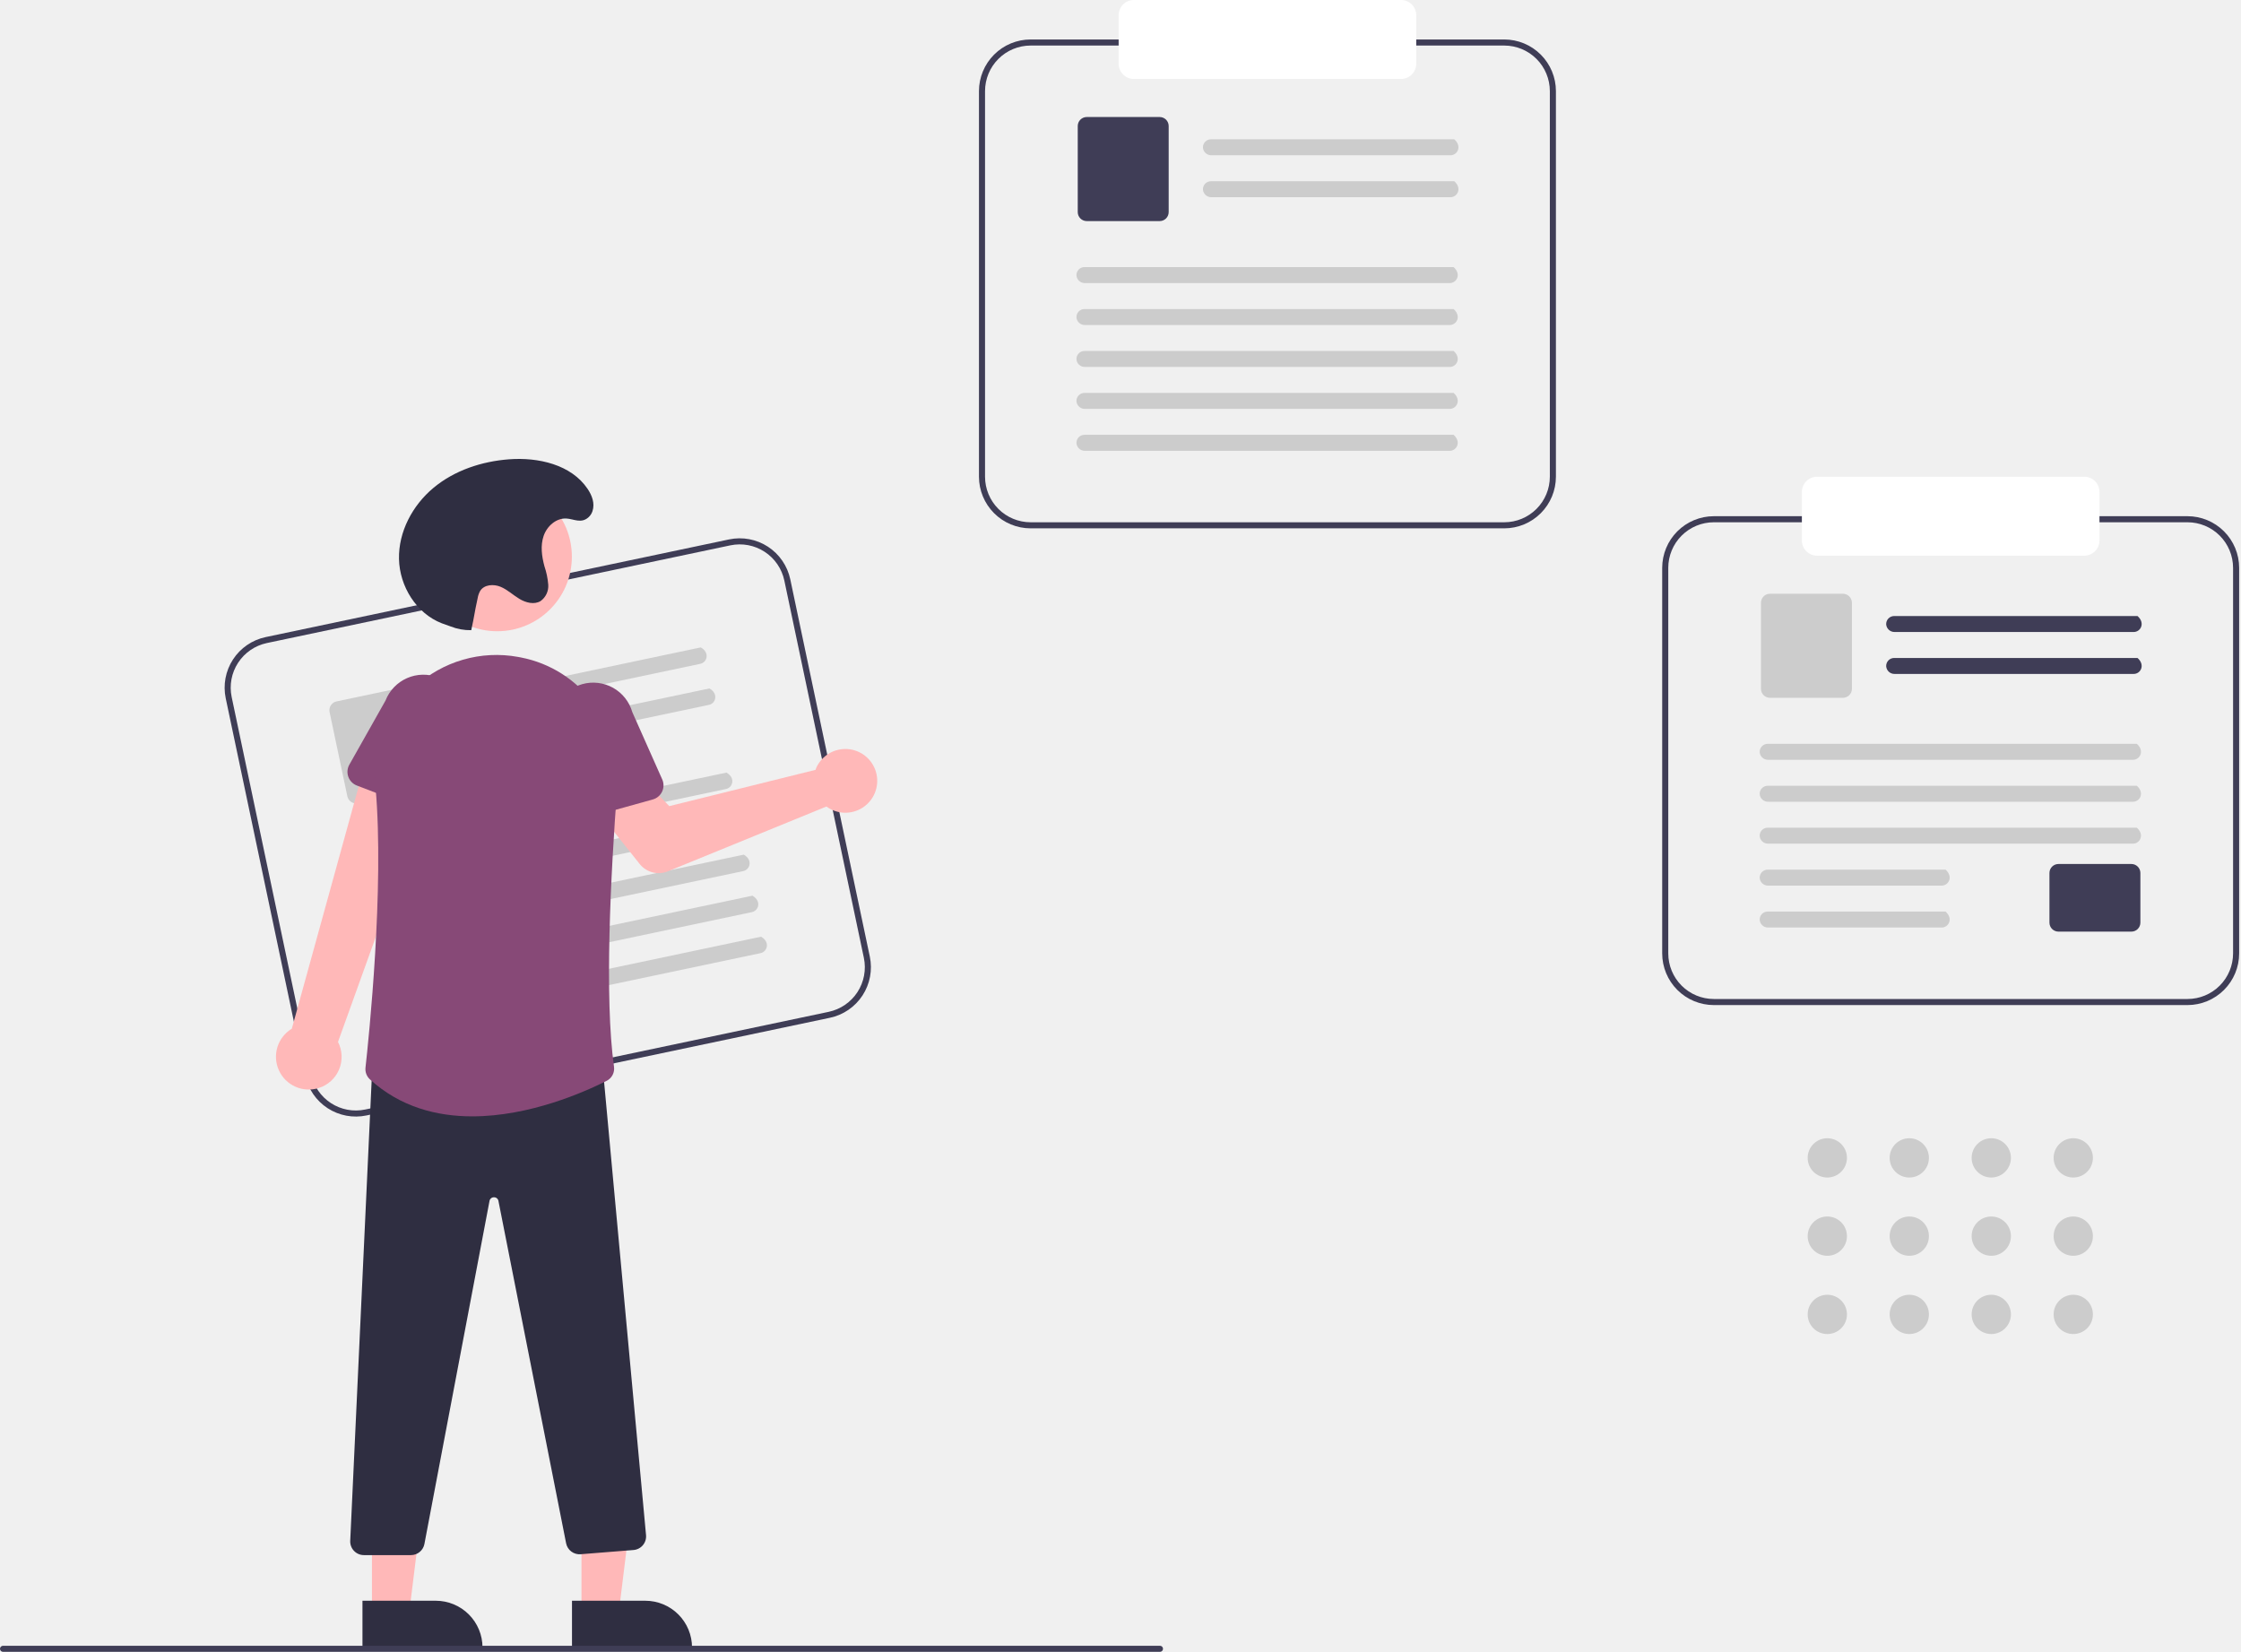
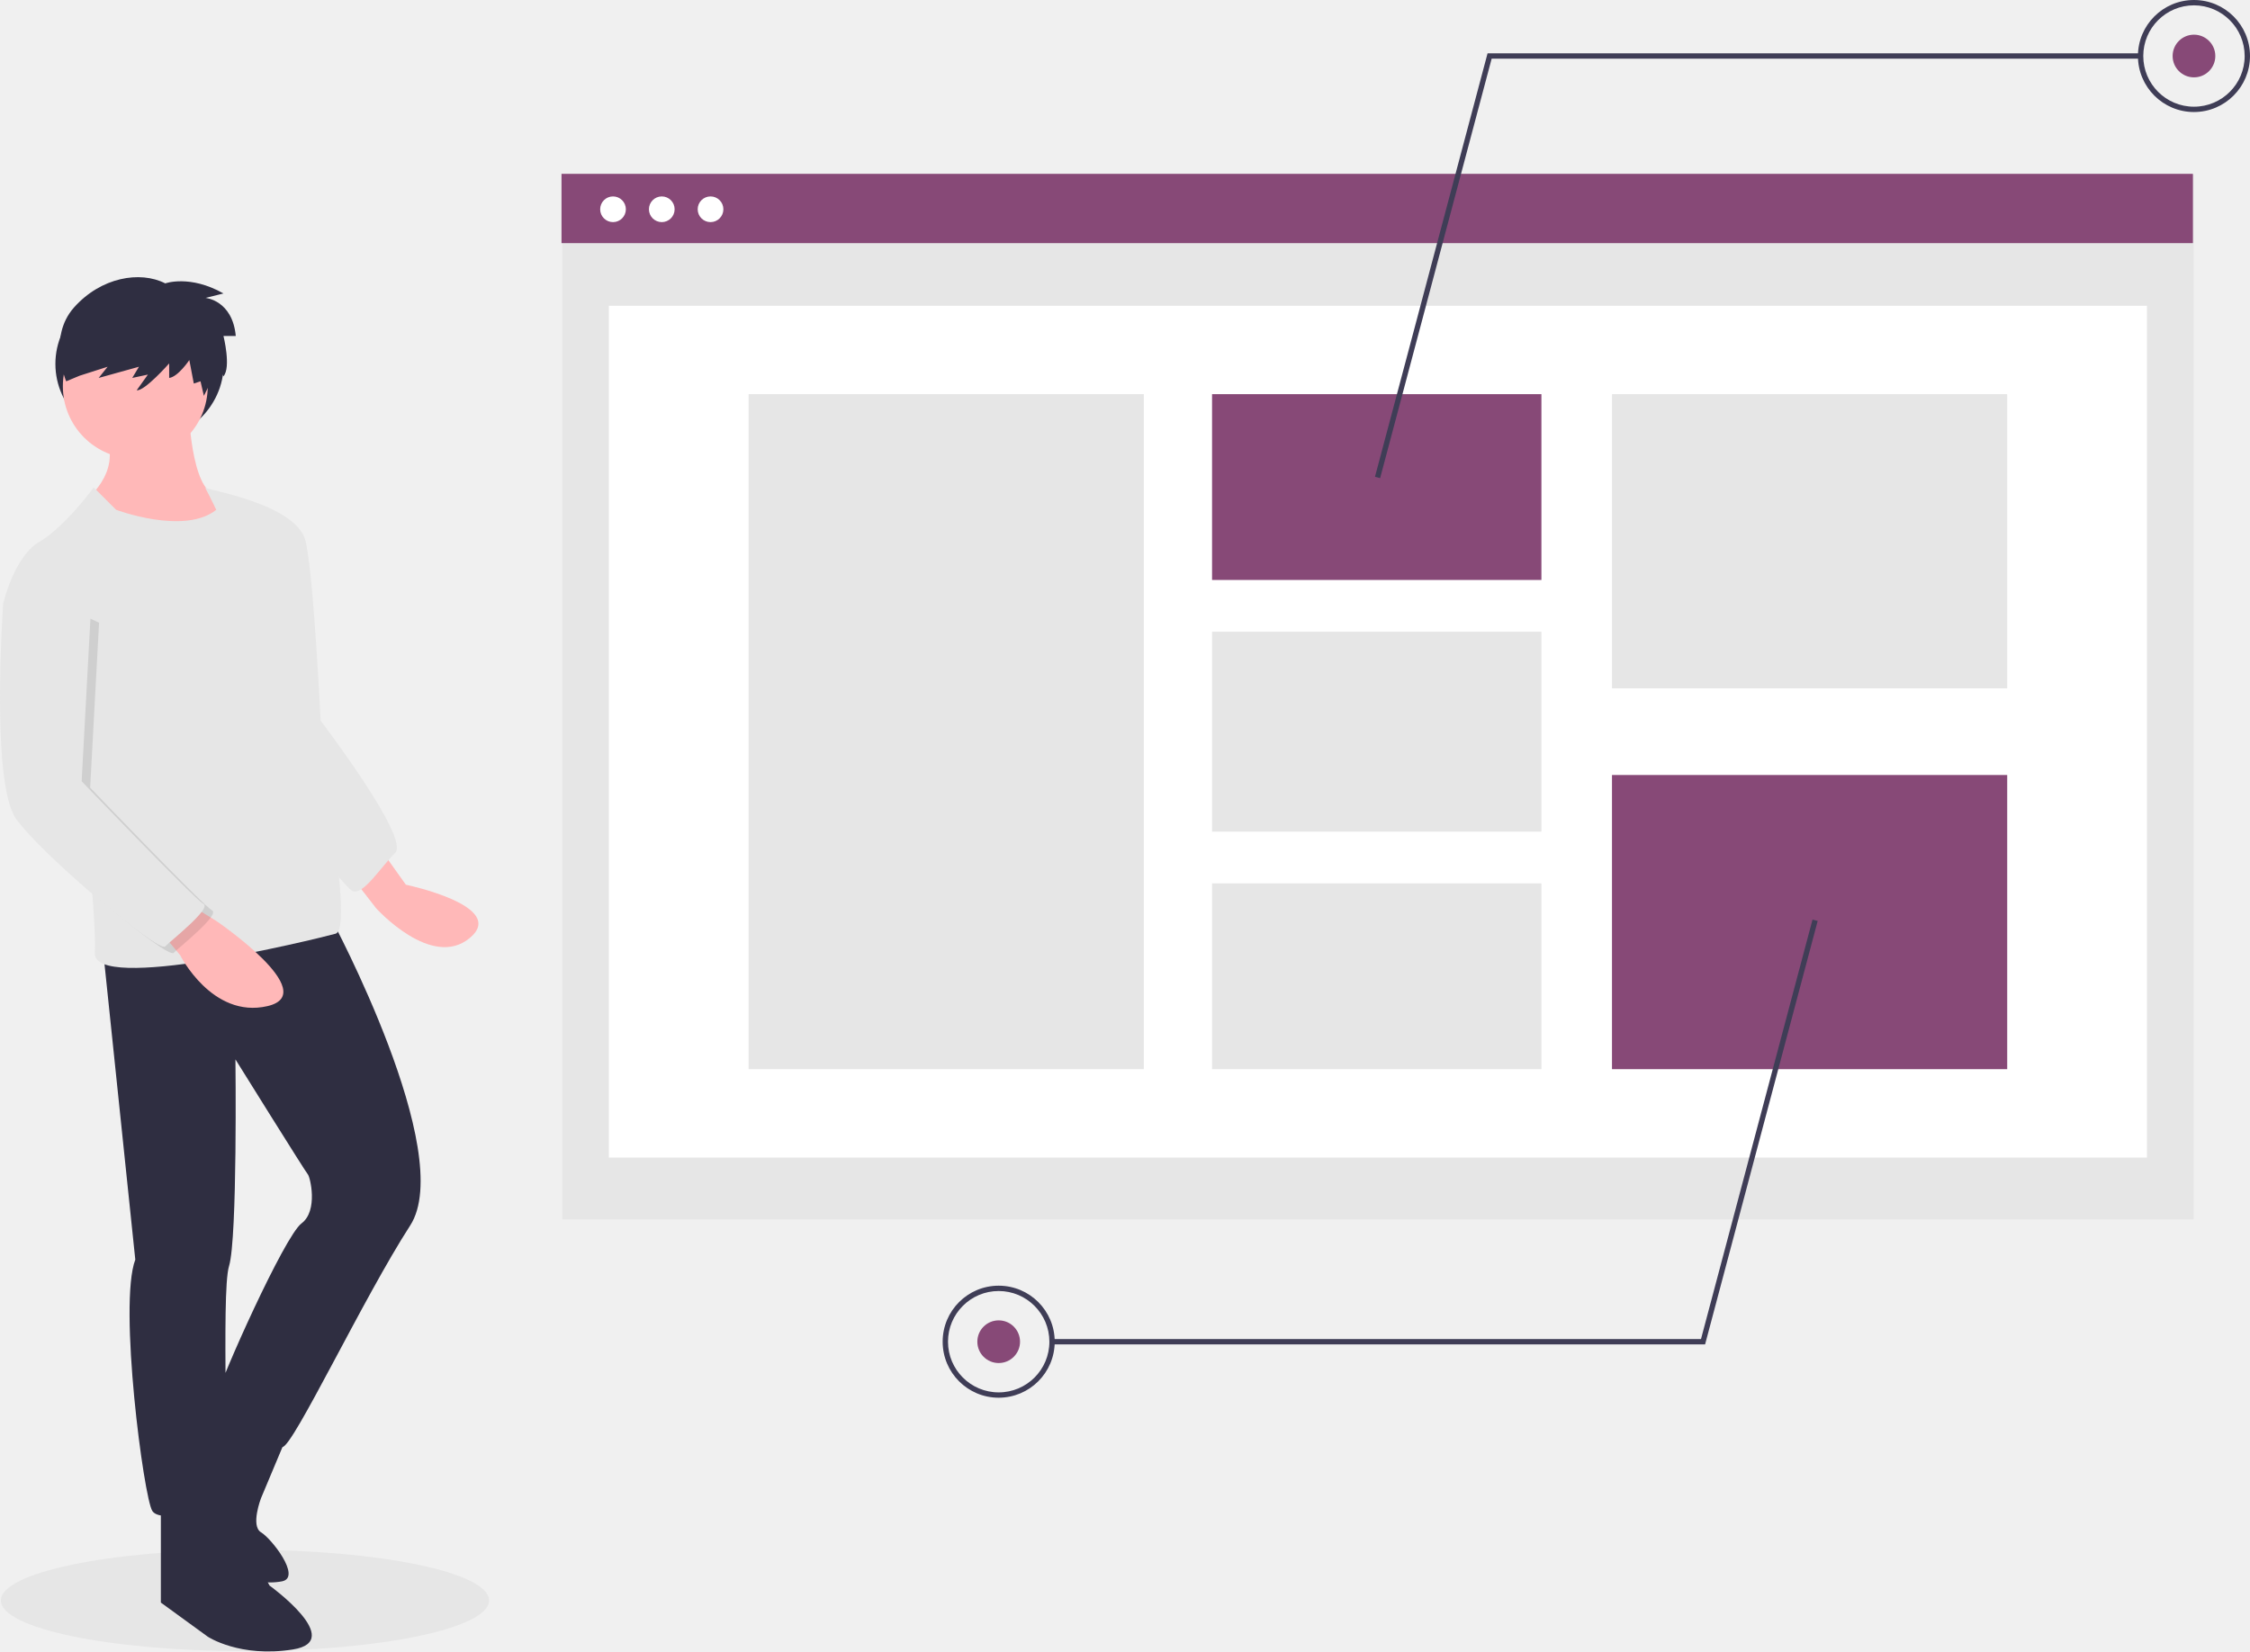
- <svg xmlns="http://www.w3.org/2000/svg" width="738" height="544" viewBox="0 0 738 544" fill="none">
-   <g clip-path="url(#clip0)">
-     <path d="M273.316 335.182L120.67 367.357C116.259 368.281 111.661 367.418 107.885 364.957C104.109 362.496 101.464 358.638 100.529 354.229L74.335 229.959C73.411 225.548 74.274 220.95 76.735 217.174C79.196 213.398 83.055 210.753 87.464 209.818L240.11 177.643C244.521 176.719 249.119 177.582 252.895 180.043C256.67 182.504 259.316 186.362 260.25 190.772L286.444 315.041C287.369 319.452 286.506 324.05 284.045 327.826C281.583 331.602 277.725 334.247 273.316 335.182V335.182ZM87.876 211.775C83.986 212.6 80.581 214.934 78.41 218.266C76.238 221.597 75.477 225.654 76.292 229.547L102.486 353.816C103.311 357.706 105.645 361.111 108.977 363.283C112.308 365.454 116.365 366.216 120.257 365.4L272.903 333.225C276.794 332.4 280.198 330.066 282.37 326.734C284.541 323.403 285.303 319.346 284.487 315.453L258.293 191.184C257.469 187.294 255.134 183.889 251.803 181.717C248.471 179.546 244.414 178.784 240.522 179.6L87.876 211.775Z" fill="#3F3D56" />
-     <path d="M230.625 218.618L153.587 234.857C152.913 235.013 152.204 234.908 151.605 234.562C151.005 234.216 150.56 233.656 150.358 232.994C150.265 232.648 150.244 232.288 150.296 231.934C150.347 231.581 150.47 231.241 150.657 230.937C150.844 230.632 151.091 230.369 151.383 230.163C151.676 229.957 152.006 229.813 152.356 229.74L230.776 213.21C233.838 214.936 232.871 218.145 230.624 218.619L230.625 218.618Z" fill="#CCCCCC" />
-     <path d="M233.474 232.132L156.435 248.37C155.761 248.526 155.053 248.421 154.453 248.075C153.854 247.729 153.408 247.169 153.206 246.507C153.114 246.162 153.092 245.801 153.144 245.448C153.195 245.094 153.318 244.754 153.506 244.45C153.693 244.145 153.94 243.882 154.232 243.676C154.524 243.471 154.855 243.326 155.204 243.253L233.625 226.723C236.687 228.449 235.719 231.658 233.473 232.132L233.474 232.132Z" fill="#CCCCCC" />
-     <path d="M141.403 259.574L117.892 264.53C117.124 264.691 116.324 264.541 115.666 264.112C115.009 263.684 114.549 263.012 114.386 262.245L108.538 234.499C108.377 233.732 108.527 232.931 108.955 232.274C109.384 231.617 110.055 231.156 110.823 230.994L134.334 226.038C135.102 225.877 135.902 226.028 136.559 226.456C137.217 226.884 137.677 227.556 137.84 228.323L143.688 256.068C143.849 256.836 143.699 257.637 143.271 258.294C142.842 258.951 142.171 259.412 141.403 259.574V259.574Z" fill="#CCCCCC" />
-     <path d="M239.081 259.847L121.507 284.629C120.833 284.786 120.124 284.681 119.525 284.335C118.925 283.989 118.479 283.428 118.277 282.766C118.185 282.421 118.164 282.061 118.216 281.707C118.267 281.354 118.39 281.014 118.577 280.71C118.764 280.405 119.011 280.142 119.303 279.936C119.595 279.73 119.926 279.586 120.276 279.512L239.234 254.438C242.296 256.164 241.328 259.373 239.081 259.847Z" fill="#CCCCCC" />
-     <path d="M241.931 273.364L124.356 298.146C123.682 298.303 122.973 298.198 122.374 297.852C121.774 297.506 121.329 296.945 121.127 296.283C121.034 295.938 121.013 295.578 121.065 295.224C121.116 294.871 121.239 294.531 121.426 294.227C121.613 293.922 121.86 293.659 122.152 293.453C122.445 293.247 122.776 293.103 123.125 293.029L242.083 267.955C245.145 269.681 244.177 272.89 241.931 273.364V273.364Z" fill="#CCCCCC" />
-     <path d="M244.778 286.872L127.203 311.655C126.529 311.811 125.821 311.706 125.221 311.36C124.622 311.014 124.176 310.453 123.974 309.792C123.882 309.446 123.86 309.086 123.912 308.732C123.963 308.379 124.086 308.039 124.273 307.735C124.46 307.43 124.708 307.167 125 306.961C125.292 306.755 125.623 306.611 125.972 306.537L244.93 281.463C247.992 283.189 247.024 286.398 244.778 286.872H244.778Z" fill="#CCCCCC" />
-     <path d="M247.627 300.388L130.052 325.171C129.378 325.327 128.67 325.222 128.07 324.876C127.471 324.53 127.025 323.969 126.823 323.308C126.73 322.962 126.709 322.602 126.761 322.248C126.812 321.895 126.935 321.555 127.122 321.251C127.309 320.946 127.557 320.683 127.849 320.477C128.141 320.271 128.472 320.127 128.821 320.053L247.779 294.979C250.841 296.705 249.873 299.914 247.627 300.388V300.388Z" fill="#CCCCCC" />
-     <path d="M250.474 313.897L132.9 338.68C132.225 338.836 131.517 338.731 130.918 338.385C130.318 338.039 129.872 337.479 129.67 336.817C129.578 336.471 129.557 336.111 129.608 335.757C129.66 335.404 129.783 335.064 129.97 334.76C130.157 334.455 130.404 334.192 130.696 333.986C130.988 333.78 131.319 333.636 131.669 333.563L250.627 308.488C253.689 310.214 252.721 313.424 250.474 313.897V313.897Z" fill="#CCCCCC" />
-     <path d="M269.229 252.03C268.962 252.515 268.733 253.02 268.546 253.54L220.412 265.485L212.039 256.822L197.314 267.75L210.647 284.526C211.724 285.882 213.212 286.851 214.887 287.289C216.562 287.727 218.333 287.609 219.936 286.954L272.165 265.612C273.882 266.876 275.943 267.587 278.073 267.651C280.204 267.715 282.304 267.128 284.093 265.97C285.883 264.811 287.277 263.136 288.09 261.165C288.904 259.195 289.099 257.024 288.648 254.94C288.198 252.857 287.124 250.96 285.569 249.502C284.014 248.043 282.052 247.093 279.944 246.777C277.836 246.461 275.681 246.795 273.767 247.733C271.853 248.671 270.27 250.17 269.229 252.03L269.229 252.03Z" fill="#FFB8B8" />
-     <path d="M104.932 358.323C106.433 357.859 107.814 357.072 108.977 356.018C110.141 354.963 111.059 353.666 111.667 352.218C112.275 350.77 112.558 349.206 112.497 347.637C112.435 346.067 112.03 344.531 111.31 343.135L144.435 251.068L121.431 246.991L96.104 338.772C93.84 340.137 92.154 342.285 91.367 344.809C90.58 347.333 90.746 350.058 91.835 352.468C92.923 354.878 94.857 356.805 97.271 357.884C99.685 358.963 102.411 359.119 104.932 358.323V358.323Z" fill="#FFB8B8" />
-     <path d="M140.228 267.411L117.515 258.694C116.869 258.446 116.284 258.061 115.8 257.567C115.315 257.072 114.943 256.479 114.709 255.828C114.475 255.176 114.383 254.482 114.441 253.793C114.5 253.103 114.706 252.434 115.046 251.831L126.961 230.705C128.249 227.407 130.793 224.755 134.034 223.329C137.275 221.903 140.949 221.82 144.25 223.098C147.552 224.377 150.213 226.912 151.649 230.149C153.084 233.385 153.179 237.059 151.911 240.365L146.655 263.962C146.504 264.638 146.21 265.273 145.792 265.824C145.373 266.376 144.841 266.831 144.231 267.158C143.621 267.485 142.948 267.677 142.257 267.721C141.566 267.764 140.874 267.659 140.228 267.411V267.411Z" fill="#874977" />
-     <path d="M191.493 531.175H203.752L209.585 483.887L191.491 483.888L191.493 531.175Z" fill="#FFB8B8" />
-     <path d="M188.366 527.173L212.509 527.172H212.51C214.531 527.172 216.532 527.57 218.398 528.343C220.265 529.116 221.961 530.249 223.39 531.678C224.819 533.107 225.952 534.803 226.726 536.67C227.499 538.537 227.897 540.537 227.897 542.558V543.058L188.366 543.06L188.366 527.173Z" fill="#2F2E41" />
-     <path d="M122.493 531.175H134.752L140.585 483.887L122.491 483.888L122.493 531.175Z" fill="#FFB8B8" />
-     <path d="M119.366 527.173L143.509 527.172H143.51C145.531 527.172 147.532 527.57 149.398 528.343C151.265 529.116 152.961 530.249 154.39 531.678C155.819 533.107 156.952 534.803 157.726 536.67C158.499 538.537 158.897 540.537 158.897 542.558V543.058L119.366 543.06L119.366 527.173Z" fill="#2F2E41" />
-     <path d="M135.345 512.143H119.831C119.222 512.142 118.619 512.019 118.059 511.779C117.5 511.539 116.994 511.189 116.574 510.748C116.154 510.307 115.827 509.786 115.615 509.215C115.402 508.645 115.307 508.037 115.336 507.429L122.705 349.097L123.169 349.084L198.089 347.131L212.749 505.554C212.805 506.148 212.743 506.747 212.566 507.316C212.389 507.886 212.1 508.415 211.716 508.872C211.333 509.329 210.862 509.705 210.332 509.978C209.802 510.252 209.223 510.417 208.628 510.465L191.202 511.858C190.107 511.945 189.018 511.629 188.14 510.97C187.262 510.31 186.656 509.352 186.435 508.276L164.145 395.5C164.084 395.157 163.902 394.848 163.633 394.628C163.363 394.408 163.023 394.292 162.676 394.301H162.669C162.32 394.293 161.98 394.411 161.711 394.633C161.442 394.856 161.262 395.167 161.203 395.512L139.761 508.512C139.558 509.534 139.007 510.454 138.202 511.116C137.397 511.778 136.387 512.141 135.345 512.143V512.143Z" fill="#2F2E41" />
-     <path d="M163.765 207.885C177.33 207.885 188.326 196.888 188.326 183.324C188.326 169.759 177.33 158.763 163.765 158.763C150.2 158.763 139.204 169.759 139.204 183.324C139.204 196.888 150.2 207.885 163.765 207.885Z" fill="#FFB8B8" />
-     <path d="M155.529 367.651C143.823 367.651 131.799 364.574 121.831 355.476C121.301 354.996 120.891 354.396 120.636 353.727C120.381 353.059 120.287 352.339 120.362 351.627C121.429 342.041 126.604 292.546 123.69 259.483C123.121 253.308 123.995 247.084 126.243 241.305C128.492 235.525 132.053 230.347 136.645 226.179C141.157 222.02 146.574 218.967 152.468 217.261C158.362 215.554 164.571 215.24 170.607 216.345H170.607C170.913 216.399 171.219 216.457 171.525 216.516C191.189 220.321 204.851 238.519 203.305 258.847C201.049 288.507 199.027 328.626 202.202 351.314C202.334 352.243 202.172 353.189 201.739 354.02C201.306 354.852 200.624 355.527 199.788 355.951C192.563 359.601 174.461 367.651 155.529 367.651Z" fill="#874977" />
-     <path d="M187.579 269.178C187.002 268.794 186.516 268.291 186.151 267.702C185.787 267.114 185.555 266.453 185.469 265.766L182.477 241.777C181.527 238.365 181.969 234.716 183.705 231.629C185.441 228.543 188.331 226.271 191.74 225.311C195.149 224.352 198.799 224.784 201.891 226.511C204.982 228.239 207.262 231.122 208.231 234.529L218.087 256.69C218.368 257.322 218.51 258.008 218.502 258.7C218.495 259.392 218.338 260.075 218.043 260.701C217.748 261.327 217.321 261.882 216.792 262.328C216.263 262.775 215.644 263.102 214.977 263.287L191.54 269.809C190.873 269.995 190.174 270.035 189.49 269.926C188.807 269.817 188.155 269.562 187.579 269.178V269.178Z" fill="#874977" />
-     <path d="M155.191 207.538C152.866 207.581 150.556 207.163 148.394 206.308C147.442 205.941 146.455 205.64 145.505 205.273C137.118 202.033 131.594 193.101 131.396 184.113C131.198 175.124 135.853 166.4 142.765 160.65C149.677 154.901 158.63 151.949 167.595 151.266C177.252 150.531 188.125 152.98 193.521 161.022C194.958 163.163 195.962 165.76 195.111 168.344C194.856 169.124 194.401 169.824 193.791 170.372C191.381 172.516 188.978 170.904 186.522 170.762C183.145 170.566 180.113 173.299 179.023 176.501C177.933 179.703 178.412 183.228 179.293 186.493C179.963 188.458 180.386 190.499 180.551 192.569C180.622 193.607 180.427 194.646 179.984 195.587C179.541 196.528 178.865 197.341 178.02 197.948C175.91 199.223 173.139 198.485 171.028 197.212C168.917 195.938 167.093 194.168 164.812 193.231C162.532 192.294 159.468 192.502 158.141 194.579C157.719 195.335 157.433 196.16 157.297 197.015C156.107 202.436 156.381 202.117 155.191 207.538V207.538Z" fill="#2F2E41" />
-     <path d="M495.39 174H339.39C334.883 173.995 330.562 172.202 327.375 169.015C324.188 165.828 322.395 161.507 322.39 157V30C322.395 25.493 324.188 21.172 327.375 17.985C330.562 14.798 334.883 13.005 339.39 13H495.39C499.897 13.005 504.218 14.798 507.405 17.985C510.592 21.172 512.385 25.493 512.39 30V157C512.385 161.507 510.592 165.828 507.405 169.015C504.218 172.202 499.897 173.995 495.39 174ZM339.39 15C335.413 15.005 331.6 16.586 328.788 19.398C325.976 22.21 324.394 26.023 324.39 30V157C324.394 160.977 325.976 164.79 328.788 167.602C331.6 170.414 335.413 171.995 339.39 172H495.39C499.367 171.995 503.179 170.414 505.991 167.602C508.803 164.79 510.385 160.977 510.39 157V30C510.385 26.023 508.803 22.21 505.991 19.398C503.179 16.586 499.367 15.005 495.39 15H339.39Z" fill="#3F3D56" />
-     <path d="M477.658 51.138H398.927C398.235 51.152 397.564 50.903 397.048 50.441C396.533 49.979 396.213 49.338 396.152 48.649C396.132 48.292 396.186 47.935 396.309 47.6C396.433 47.264 396.623 46.958 396.869 46.698C397.115 46.439 397.411 46.232 397.739 46.091C398.067 45.95 398.421 45.877 398.778 45.877H478.922C481.562 48.197 479.953 51.138 477.657 51.138L477.658 51.138Z" fill="#CCCCCC" />
-     <path d="M477.658 64.948H398.927C398.235 64.962 397.564 64.713 397.048 64.251C396.533 63.789 396.213 63.148 396.152 62.459C396.132 62.102 396.186 61.745 396.309 61.41C396.433 61.074 396.623 60.768 396.869 60.508C397.115 60.249 397.411 60.042 397.739 59.901C398.067 59.76 398.421 59.687 398.778 59.687H478.922C481.562 62.007 479.953 64.948 477.657 64.948L477.658 64.948Z" fill="#CCCCCC" />
-     <path d="M381.907 72.811H357.879C357.095 72.81 356.343 72.498 355.788 71.943C355.233 71.389 354.921 70.636 354.92 69.852V41.497C354.921 40.712 355.233 39.96 355.788 39.406C356.343 38.851 357.095 38.539 357.879 38.538H381.907C382.692 38.539 383.444 38.851 383.998 39.406C384.553 39.961 384.865 40.712 384.866 41.497V69.852C384.865 70.636 384.553 71.389 383.999 71.943C383.444 72.498 382.692 72.81 381.907 72.811Z" fill="#3F3D56" />
-     <path d="M477.429 93.224H357.271C356.579 93.238 355.908 92.989 355.392 92.527C354.877 92.065 354.557 91.424 354.495 90.735C354.476 90.378 354.53 90.021 354.653 89.686C354.777 89.35 354.967 89.044 355.213 88.784C355.459 88.525 355.755 88.318 356.083 88.177C356.411 88.036 356.765 87.963 357.122 87.963H478.694C481.334 90.283 479.725 93.224 477.429 93.224V93.224Z" fill="#CCCCCC" />
-     <path d="M477.429 107.038H357.271C356.579 107.052 355.908 106.803 355.392 106.341C354.877 105.879 354.557 105.238 354.495 104.549C354.476 104.192 354.53 103.835 354.653 103.5C354.777 103.164 354.967 102.858 355.213 102.598C355.459 102.339 355.755 102.132 356.083 101.991C356.411 101.85 356.765 101.777 357.122 101.777H478.694C481.334 104.097 479.725 107.038 477.429 107.038V107.038Z" fill="#CCCCCC" />
-     <path d="M477.429 120.843H357.271C356.579 120.857 355.908 120.608 355.392 120.146C354.877 119.684 354.557 119.043 354.495 118.354C354.476 117.997 354.53 117.64 354.653 117.305C354.777 116.969 354.967 116.663 355.213 116.403C355.459 116.144 355.755 115.937 356.083 115.796C356.411 115.655 356.765 115.582 357.122 115.582H478.694C481.334 117.902 479.725 120.843 477.429 120.843V120.843Z" fill="#CCCCCC" />
-     <path d="M477.429 134.656H357.271C356.579 134.67 355.908 134.421 355.392 133.959C354.877 133.497 354.557 132.856 354.495 132.167C354.476 131.81 354.53 131.453 354.653 131.118C354.777 130.782 354.967 130.476 355.213 130.216C355.459 129.957 355.755 129.75 356.083 129.609C356.411 129.468 356.765 129.395 357.122 129.395H478.694C481.334 131.715 479.725 134.656 477.429 134.656V134.656Z" fill="#CCCCCC" />
-     <path d="M477.429 148.462H357.271C356.579 148.476 355.908 148.227 355.392 147.765C354.877 147.303 354.557 146.662 354.495 145.973C354.476 145.616 354.53 145.259 354.653 144.924C354.777 144.588 354.967 144.281 355.213 144.022C355.459 143.763 355.755 143.556 356.083 143.415C356.411 143.274 356.765 143.201 357.122 143.201H478.694C481.334 145.521 479.725 148.462 477.429 148.462Z" fill="#CCCCCC" />
-     <path d="M461.39 0C462.715 0.002 463.986 0.529 464.924 1.466C465.861 2.403 466.388 3.674 466.39 5V21C466.388 22.326 465.861 23.596 464.924 24.534C463.986 25.471 462.715 25.998 461.39 26H373.39C372.064 25.998 370.793 25.471 369.856 24.534C368.919 23.596 368.391 22.326 368.39 21V5C368.391 3.674 368.919 2.403 369.856 1.466C370.793 0.529 372.064 0.002 373.39 0" fill="white" />
-     <path d="M720.39 331H564.39C559.883 330.995 555.562 329.202 552.375 326.015C549.188 322.828 547.395 318.507 547.39 314V187C547.395 182.493 549.188 178.172 552.375 174.985C555.562 171.798 559.883 170.005 564.39 170H720.39C724.897 170.005 729.218 171.798 732.405 174.985C735.592 178.172 737.385 182.493 737.39 187V314C737.385 318.507 735.592 322.828 732.405 326.015C729.218 329.202 724.897 330.995 720.39 331ZM564.39 172C560.413 172.004 556.6 173.586 553.788 176.398C550.976 179.21 549.394 183.023 549.39 187V314C549.394 317.977 550.976 321.79 553.788 324.602C556.6 327.414 560.413 328.995 564.39 329H720.39C724.367 328.995 728.179 327.414 730.991 324.602C733.803 321.79 735.385 317.977 735.39 314V187C735.385 183.023 733.803 179.21 730.991 176.398C728.179 173.586 724.367 172.004 720.39 172H564.39Z" fill="#3F3D56" />
-     <path d="M702.658 208.138H623.927C623.235 208.152 622.564 207.903 622.048 207.441C621.533 206.979 621.213 206.338 621.152 205.649C621.132 205.292 621.186 204.935 621.309 204.6C621.433 204.264 621.623 203.958 621.869 203.698C622.115 203.439 622.411 203.232 622.739 203.091C623.067 202.95 623.421 202.877 623.778 202.877H703.922C706.562 205.197 704.953 208.138 702.657 208.138H702.658Z" fill="#3F3D56" />
-     <path d="M702.658 221.948H623.927C623.235 221.962 622.564 221.713 622.048 221.251C621.533 220.789 621.213 220.148 621.152 219.459C621.132 219.102 621.186 218.745 621.309 218.41C621.433 218.074 621.623 217.768 621.869 217.508C622.115 217.249 622.411 217.042 622.739 216.901C623.067 216.76 623.421 216.687 623.778 216.687H703.922C706.562 219.007 704.953 221.948 702.657 221.948H702.658Z" fill="#3F3D56" />
-     <path d="M606.907 229.811H582.879C582.095 229.81 581.343 229.498 580.788 228.943C580.233 228.389 579.921 227.636 579.92 226.852V198.497C579.921 197.712 580.233 196.96 580.788 196.406C581.343 195.851 582.095 195.539 582.879 195.538H606.907C607.692 195.539 608.444 195.851 608.998 196.406C609.553 196.961 609.865 197.713 609.866 198.497V226.852C609.865 227.636 609.553 228.389 608.999 228.943C608.444 229.498 607.692 229.81 606.907 229.811V229.811Z" fill="#CCCCCC" />
-     <path d="M701.907 306.811H677.879C677.095 306.81 676.343 306.498 675.788 305.943C675.233 305.389 674.921 304.636 674.92 303.852V287.497C674.921 286.712 675.233 285.96 675.788 285.406C676.343 284.851 677.095 284.539 677.879 284.538H701.907C702.692 284.539 703.444 284.851 703.998 285.406C704.553 285.961 704.865 286.713 704.866 287.497V303.852C704.865 304.636 704.553 305.389 703.999 305.943C703.444 306.498 702.692 306.81 701.907 306.811Z" fill="#3F3D56" />
-     <path d="M702.429 250.224H582.271C581.579 250.238 580.908 249.989 580.392 249.527C579.877 249.065 579.557 248.424 579.495 247.735C579.476 247.378 579.53 247.021 579.653 246.686C579.777 246.35 579.967 246.044 580.213 245.784C580.459 245.525 580.755 245.318 581.083 245.177C581.411 245.036 581.765 244.963 582.122 244.963H703.694C706.334 247.283 704.725 250.224 702.429 250.224V250.224Z" fill="#CCCCCC" />
-     <path d="M702.429 264.038H582.271C581.579 264.052 580.908 263.803 580.392 263.341C579.877 262.879 579.557 262.238 579.495 261.549C579.476 261.192 579.53 260.835 579.653 260.5C579.777 260.164 579.967 259.858 580.213 259.598C580.459 259.339 580.755 259.132 581.083 258.991C581.411 258.85 581.765 258.777 582.122 258.777H703.694C706.334 261.097 704.725 264.038 702.429 264.038V264.038Z" fill="#CCCCCC" />
-     <path d="M702.429 277.843H582.271C581.579 277.857 580.908 277.608 580.392 277.146C579.877 276.684 579.557 276.043 579.495 275.354C579.476 274.997 579.53 274.64 579.653 274.305C579.777 273.969 579.967 273.663 580.213 273.403C580.459 273.144 580.755 272.937 581.083 272.796C581.411 272.655 581.765 272.582 582.122 272.582H703.694C706.334 274.902 704.725 277.843 702.429 277.843V277.843Z" fill="#CCCCCC" />
-     <path d="M639.429 291.656H582.271C581.579 291.67 580.908 291.421 580.392 290.959C579.877 290.497 579.557 289.856 579.495 289.167C579.476 288.81 579.53 288.453 579.653 288.118C579.777 287.782 579.967 287.476 580.213 287.216C580.459 286.957 580.755 286.75 581.083 286.609C581.411 286.468 581.765 286.395 582.122 286.395H640.694C643.334 288.715 641.725 291.656 639.429 291.656V291.656Z" fill="#CCCCCC" />
-     <path d="M639.429 305.462H582.271C581.579 305.476 580.908 305.227 580.392 304.765C579.877 304.303 579.557 303.662 579.495 302.973C579.476 302.616 579.53 302.259 579.653 301.924C579.777 301.588 579.967 301.281 580.213 301.022C580.459 300.763 580.755 300.556 581.083 300.415C581.411 300.274 581.765 300.201 582.122 300.201H640.694C643.334 302.521 641.725 305.462 639.429 305.462V305.462Z" fill="#CCCCCC" />
-     <path d="M686.39 183H598.39C597.064 182.998 595.793 182.471 594.856 181.534C593.919 180.596 593.391 179.326 593.39 178V162C593.391 160.674 593.919 159.404 594.856 158.466C595.793 157.529 597.064 157.002 598.39 157H686.39C687.715 157.002 688.986 157.529 689.924 158.466C690.861 159.404 691.388 160.674 691.39 162V178C691.388 179.326 690.861 180.596 689.924 181.534C688.986 182.471 687.715 182.998 686.39 183Z" fill="white" />
-     <path d="M382 544H1C0.735 544 0.48 543.895 0.293 543.707C0.105 543.52 0 543.265 0 543C0 542.735 0.105 542.48 0.293 542.293C0.48 542.105 0.735 542 1 542H382C382.265 542 382.52 542.105 382.707 542.293C382.895 542.48 383 542.735 383 543C383 543.265 382.895 543.52 382.707 543.707C382.52 543.895 382.265 544 382 544Z" fill="#3F3D56" />
-     <path d="M601.764 387.791C605.335 387.791 608.231 384.896 608.231 381.324C608.231 377.753 605.335 374.857 601.764 374.857C598.192 374.857 595.297 377.753 595.297 381.324C595.297 384.896 598.192 387.791 601.764 387.791Z" fill="#CCCCCC" />
-     <path d="M601.764 413.565C605.335 413.565 608.231 410.669 608.231 407.098C608.231 403.526 605.335 400.631 601.764 400.631C598.192 400.631 595.297 403.526 595.297 407.098C595.297 410.669 598.192 413.565 601.764 413.565Z" fill="#CCCCCC" />
-     <path d="M601.764 439.338C605.335 439.338 608.231 436.443 608.231 432.871C608.231 429.299 605.335 426.404 601.764 426.404C598.192 426.404 595.297 429.299 595.297 432.871C595.297 436.443 598.192 439.338 601.764 439.338Z" fill="#CCCCCC" />
-     <path d="M628.764 387.791C632.335 387.791 635.231 384.896 635.231 381.324C635.231 377.753 632.335 374.857 628.764 374.857C625.192 374.857 622.297 377.753 622.297 381.324C622.297 384.896 625.192 387.791 628.764 387.791Z" fill="#CCCCCC" />
-     <path d="M628.764 413.565C632.335 413.565 635.231 410.669 635.231 407.098C635.231 403.526 632.335 400.631 628.764 400.631C625.192 400.631 622.297 403.526 622.297 407.098C622.297 410.669 625.192 413.565 628.764 413.565Z" fill="#CCCCCC" />
-     <path d="M628.764 439.338C632.335 439.338 635.231 436.443 635.231 432.871C635.231 429.299 632.335 426.404 628.764 426.404C625.192 426.404 622.297 429.299 622.297 432.871C622.297 436.443 625.192 439.338 628.764 439.338Z" fill="#CCCCCC" />
-     <path d="M655.764 387.791C659.335 387.791 662.231 384.896 662.231 381.324C662.231 377.753 659.335 374.857 655.764 374.857C652.192 374.857 649.297 377.753 649.297 381.324C649.297 384.896 652.192 387.791 655.764 387.791Z" fill="#CCCCCC" />
-     <path d="M655.764 413.565C659.335 413.565 662.231 410.669 662.231 407.098C662.231 403.526 659.335 400.631 655.764 400.631C652.192 400.631 649.297 403.526 649.297 407.098C649.297 410.669 652.192 413.565 655.764 413.565Z" fill="#CCCCCC" />
-     <path d="M655.764 439.338C659.335 439.338 662.231 436.443 662.231 432.871C662.231 429.299 659.335 426.404 655.764 426.404C652.192 426.404 649.297 429.299 649.297 432.871C649.297 436.443 652.192 439.338 655.764 439.338Z" fill="#CCCCCC" />
-     <path d="M682.764 387.791C686.335 387.791 689.231 384.896 689.231 381.324C689.231 377.753 686.335 374.857 682.764 374.857C679.192 374.857 676.297 377.753 676.297 381.324C676.297 384.896 679.192 387.791 682.764 387.791Z" fill="#CCCCCC" />
-     <path d="M682.764 413.565C686.335 413.565 689.231 410.669 689.231 407.098C689.231 403.526 686.335 400.631 682.764 400.631C679.192 400.631 676.297 403.526 676.297 407.098C676.297 410.669 679.192 413.565 682.764 413.565Z" fill="#CCCCCC" />
-     <path d="M682.764 439.338C686.335 439.338 689.231 436.443 689.231 432.871C689.231 429.299 686.335 426.404 682.764 426.404C679.192 426.404 676.297 429.299 676.297 432.871C676.297 436.443 679.192 439.338 682.764 439.338Z" fill="#CCCCCC" />
-   </g>
-   <defs>
-     <clipPath id="clip0">
-       <rect width="737.39" height="544" fill="white" />
-     </clipPath>
-   </defs>
+ <svg xmlns="http://www.w3.org/2000/svg" id="be32c85c-9388-4a2b-a4e5-271574a5b9b2" data-name="Layer 1" width="888" height="651.932" viewBox="0 0 888 651.932">
+   <ellipse cx="96.679" cy="631.793" rx="96.348" ry="20.007" fill="#e6e6e6" />
+   <ellipse cx="55.079" cy="143.651" rx="33.216" ry="31.114" fill="#2f2e41" />
+   <path d="M307.784,461.514l8.409,11.773s40.363,8.409,25.227,21.023-37-11.773-37-11.773L292.647,467.4Z" transform="translate(-156 -124.0341)" fill="#ffb8b8" />
+   <path d="M264.056,327.81s10.932,0,13.454,15.136,5.045,65.591,5.045,65.591,35.318,46.25,29.432,52.136S299.375,477.491,295.17,475.809s-40.363-51.295-40.363-51.295Z" transform="translate(-156 -124.0341)" fill="#e6e6e6" />
+   <path d="M230.42,284.923s.841,32.795,10.932,34.477,6.727,12.614,6.727,12.614-32.795,19.341-54.659,0l-4.205-10.091s15.136-10.932,8.409-26.068Z" transform="translate(-156 -124.0341)" fill="#ffb8b8" />
+   <path d="M286.761,486.741s49.613,92.5,31.114,121.09S271.625,695.286,267.42,695.286s-27.75-11.773-26.068-19.341,26.909-63.909,33.636-68.954,3.364-18.5,2.523-19.341-28.591-45.409-28.591-45.409.841,70.636-2.523,81.568.841,89.136-3.364,92.5-23.545,9.25-26.909,4.205-13.454-81.568-6.727-99.227L196.784,500.195Z" transform="translate(-156 -124.0341)" fill="#2f2e41" />
+   <path d="M241.352,711.263l21.023,38.682s30.273,21.864,9.25,25.227-33.636-5.045-33.636-5.045l-18.5-13.454V717.99Z" transform="translate(-156 -124.0341)" fill="#2f2e41" />
+   <path d="M269.943,689.399,259.011,715.467s-4.205,10.932,0,13.454,15.977,17.659,8.409,19.341a24.638,24.638,0,0,1-4.621.459,46.726,46.726,0,0,1-33.971-13.824l-6.817-6.817s23.352-53.775,23.028-53.376S269.943,689.399,269.943,689.399Z" transform="translate(-156 -124.0341)" fill="#2f2e41" />
+   <circle cx="53.398" cy="152.48" r="28.591" fill="#ffb8b8" />
+   <path d="M193,316.457l8.83,8.83s26.909,10.091,39.523,0c0,0-4.625-9.67-4.625-8.83s36.579,6.307,39.943,21.443-2.523,41.204-2.523,41.204,23.545,111,14.295,113.522-95.863,23.545-95.022,7.568-6.727-81.568-6.727-81.568l-29.432-56.341s4.205-18.5,14.295-24.386S193,316.457,193,316.457Z" transform="translate(-156 -124.0341)" fill="#e6e6e6" />
+   <path d="M230.42,480.855l10.932,6.727s42.045,28.591,20.182,33.636-34.477-20.182-34.477-20.182l-8.409-10.091Z" transform="translate(-156 -124.0341)" fill="#ffb8b8" />
+   <path d="M168.193,357.241l-7.568,7.568s-5.045,70.636,5.045,84.932,56.341,52.977,58.863,50.454,18.5-15.136,15.136-16.818-48.085-48.41-48.085-48.41l3.517-65.112Z" transform="translate(-156 -124.0341)" opacity="0.1" />
+   <path d="M164.83,354.719l-7.568,7.568s-5.045,70.636,5.045,84.932,56.341,52.977,58.863,50.454,18.5-15.136,15.136-16.818S188.221,432.444,188.221,432.444l3.517-65.112Z" transform="translate(-156 -124.0341)" fill="#e6e6e6" />
+   <path d="M221.222,235.903s9.719-3.534,22.972,3.976l-7.068,1.767s10.602.884,11.928,15.02h-4.859s3.092,12.369,0,15.903l-1.988-3.755L236.463,280.3l-1.325-5.743-2.651.884-1.767-9.277s-4.418,6.626-7.952,7.068v-5.743s-9.719,11.044-12.811,10.602l4.418-6.185-6.185,1.325,2.651-4.418L194.937,273.232l3.534-4.418-11.044,3.534-5.301,2.209s-7.51-17.229,3.092-29.156S211.282,230.823,221.222,235.903Z" transform="translate(-156 -124.0341)" fill="#2f2e41" />
+   <rect x="221.885" y="68.991" width="643.862" height="412.358" fill="#e6e6e6" />
+   <rect x="240.296" y="120.711" width="607.039" height="336.243" fill="#fff" />
+   <rect x="221.61" y="68.626" width="643.862" height="27.354" fill="#874977" />
+   <circle cx="241.937" cy="82.611" r="5.07" fill="#fff" />
+   <circle cx="261.181" cy="82.611" r="5.07" fill="#fff" />
+   <circle cx="280.425" cy="82.611" r="5.07" fill="#fff" />
+   <rect x="295.454" y="155.599" width="155.981" height="266.467" fill="#e6e6e6" />
+   <rect x="478.36" y="155.599" width="129.984" height="73.348" fill="#874977" />
+   <rect x="478.36" y="249.373" width="129.984" height="78.919" fill="#e6e6e6" />
+   <rect x="478.36" y="348.718" width="129.984" height="73.348" fill="#e6e6e6" />
+   <rect x="636.198" y="155.599" width="155.981" height="116.125" fill="#e6e6e6" />
+   <rect x="636.198" y="305.941" width="155.981" height="116.125" fill="#874977" />
+   <polygon points="544.691 188.755 542.655 188.214 587.089 21.06 844.827 21.06 844.827 23.166 588.708 23.166 544.691 188.755" fill="#3f3d56" />
+   <path d="M1021.887,168.26A22.113,22.113,0,1,1,1044,146.147,22.138,22.138,0,0,1,1021.887,168.26Zm0-42.12a20.007,20.007,0,1,0,20.007,20.007A20.03,20.03,0,0,0,1021.887,126.14Z" transform="translate(-156 -124.0341)" fill="#3f3d56" />
+   <circle cx="865.887" cy="22.113" r="8.424" fill="#874977" />
+   <polygon points="672.947 530.706 415.208 530.706 415.208 528.6 671.328 528.6 715.345 363.01 717.381 363.551 672.947 530.706" fill="#3f3d56" />
+   <path d="M550.149,675.8a22.113,22.113,0,1,1,22.113-22.113A22.138,22.138,0,0,1,550.149,675.8Zm0-42.12a20.007,20.007,0,1,0,20.007,20.007A20.03,20.03,0,0,0,550.149,633.68Z" transform="translate(-156 -124.0341)" fill="#3f3d56" />
+   <circle cx="394.149" cy="529.653" r="8.424" fill="#874977" />
</svg>
